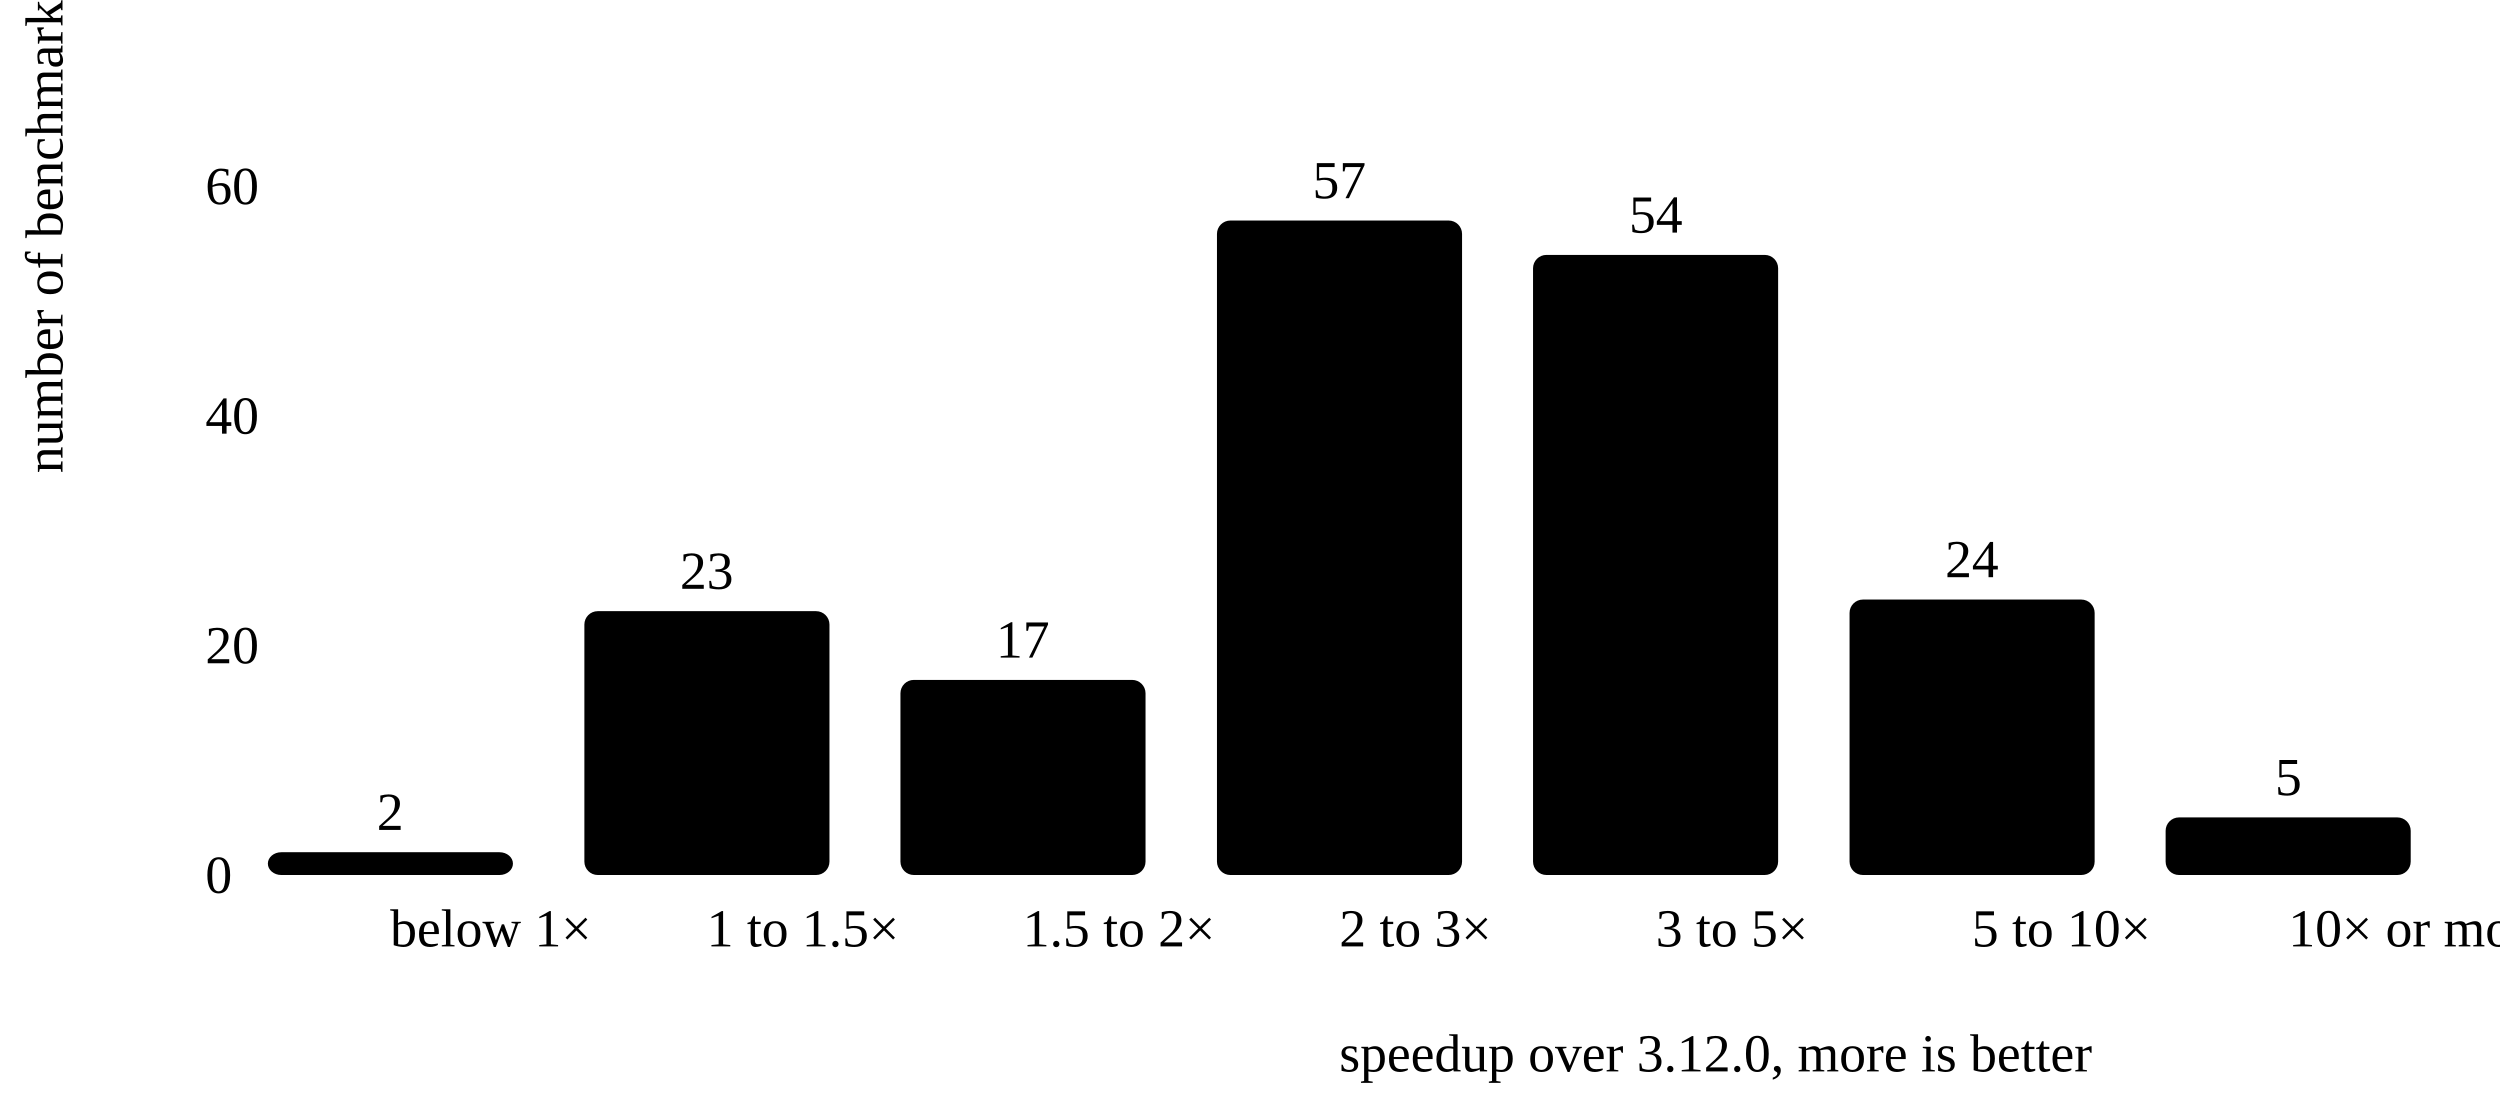
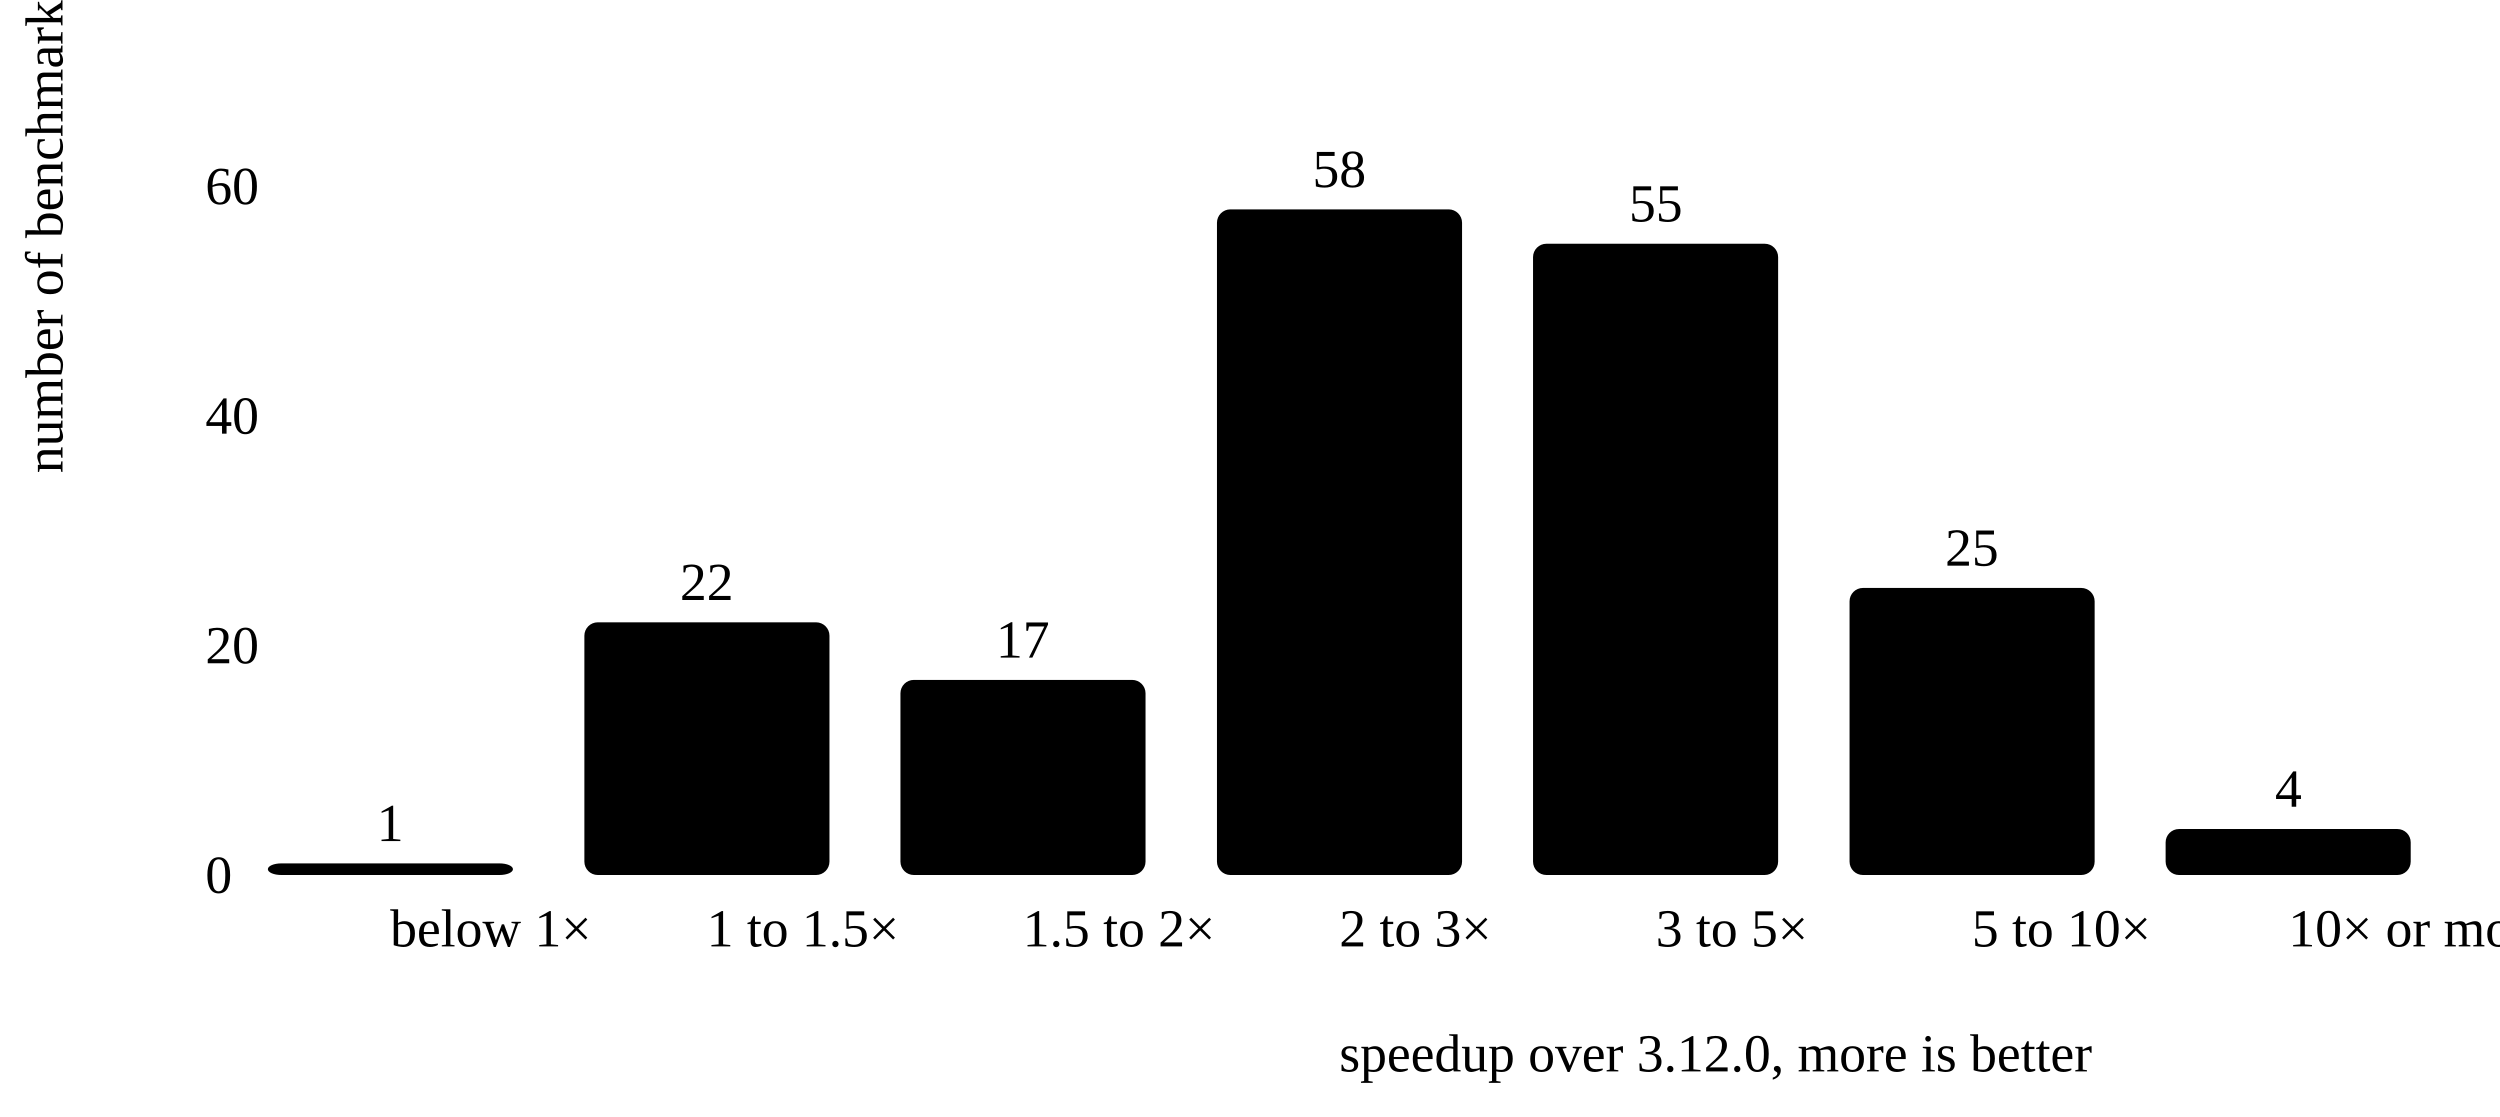
<svg xmlns="http://www.w3.org/2000/svg" class="nj-fig nj-charts nj-charts--blog" viewBox="0 0 560 250" role="img" aria-labelledby="nj-blog-dist nj-blog-dist-d">
  <line class="nj-charts-grid" x1="52" y1="196" x2="548" y2="196" />
  <text class="nj-charts-tick nj-charts-tick--r" x="46" y="200">0</text>
  <line class="nj-charts-grid" x1="52" y1="144.571" x2="548" y2="144.571" />
  <text class="nj-charts-tick nj-charts-tick--r" x="46" y="148.571">20</text>
  <line class="nj-charts-grid" x1="52" y1="93.143" x2="548" y2="93.143" />
  <text class="nj-charts-tick nj-charts-tick--r" x="46" y="97.143">40</text>
  <line class="nj-charts-grid" x1="52" y1="41.714" x2="548" y2="41.714" />
  <text class="nj-charts-tick nj-charts-tick--r" x="46" y="45.714">60</text>
-   <rect class="nj-charts-c2" x="60.0" y="190.9" width="54.9" height="5.1" rx="3" />
-   <text class="nj-charts-val" x="87.4" y="185.9" text-anchor="middle">2</text>
+   <rect class="nj-charts-c2" x="60.0" y="193.4" width="54.9" height="2.6" rx="3" />
+   <text class="nj-charts-val" x="87.4" y="188.4" text-anchor="middle">1</text>
  <text class="nj-charts-tick" x="87.4" y="212.0">below 1×</text>
-   <rect class="nj-charts-c1" x="130.9" y="136.9" width="54.9" height="59.1" rx="3" />
-   <text class="nj-charts-val" x="158.3" y="131.9" text-anchor="middle">23</text>
+   <rect class="nj-charts-c1" x="130.9" y="139.4" width="54.9" height="56.6" rx="3" />
+   <text class="nj-charts-val" x="158.3" y="134.4" text-anchor="middle">22</text>
  <text class="nj-charts-tick" x="158.3" y="212.0">1 to 1.5×</text>
  <rect class="nj-charts-c1" x="201.7" y="152.3" width="54.9" height="43.7" rx="3" />
  <text class="nj-charts-val" x="229.1" y="147.3" text-anchor="middle">17</text>
  <text class="nj-charts-tick" x="229.1" y="212.0">1.5 to 2×</text>
-   <rect class="nj-charts-c1" x="272.6" y="49.4" width="54.9" height="146.6" rx="3" />
-   <text class="nj-charts-val" x="300.0" y="44.4" text-anchor="middle">57</text>
+   <rect class="nj-charts-c1" x="272.6" y="46.9" width="54.9" height="149.1" rx="3" />
+   <text class="nj-charts-val" x="300.0" y="41.9" text-anchor="middle">58</text>
  <text class="nj-charts-tick" x="300.0" y="212.0">2 to 3×</text>
-   <rect class="nj-charts-c1" x="343.4" y="57.1" width="54.9" height="138.9" rx="3" />
-   <text class="nj-charts-val" x="370.9" y="52.1" text-anchor="middle">54</text>
+   <rect class="nj-charts-c1" x="343.4" y="54.6" width="54.9" height="141.4" rx="3" />
+   <text class="nj-charts-val" x="370.9" y="49.6" text-anchor="middle">55</text>
  <text class="nj-charts-tick" x="370.9" y="212.0">3 to 5×</text>
-   <rect class="nj-charts-c1" x="414.3" y="134.3" width="54.9" height="61.7" rx="3" />
-   <text class="nj-charts-val" x="441.7" y="129.3" text-anchor="middle">24</text>
+   <rect class="nj-charts-c1" x="414.3" y="131.7" width="54.9" height="64.3" rx="3" />
+   <text class="nj-charts-val" x="441.7" y="126.7" text-anchor="middle">25</text>
  <text class="nj-charts-tick" x="441.7" y="212.0">5 to 10×</text>
-   <rect class="nj-charts-c1" x="485.1" y="183.1" width="54.9" height="12.9" rx="3" />
-   <text class="nj-charts-val" x="512.6" y="178.1" text-anchor="middle">5</text>
+   <rect class="nj-charts-c1" x="485.1" y="185.7" width="54.9" height="10.3" rx="3" />
+   <text class="nj-charts-val" x="512.6" y="180.7" text-anchor="middle">4</text>
  <text class="nj-charts-tick" x="512.6" y="212.0">10× or more</text>
  <line class="nj-charts-axis" x1="52" y1="196" x2="548" y2="196" />
  <text class="nj-charts-tick" x="300" y="240">speedup over 3.12.0, more is better</text>
  <text class="nj-charts-tick" transform="rotate(-90)" x="-106" y="14">number of benchmarks</text>
</svg>
